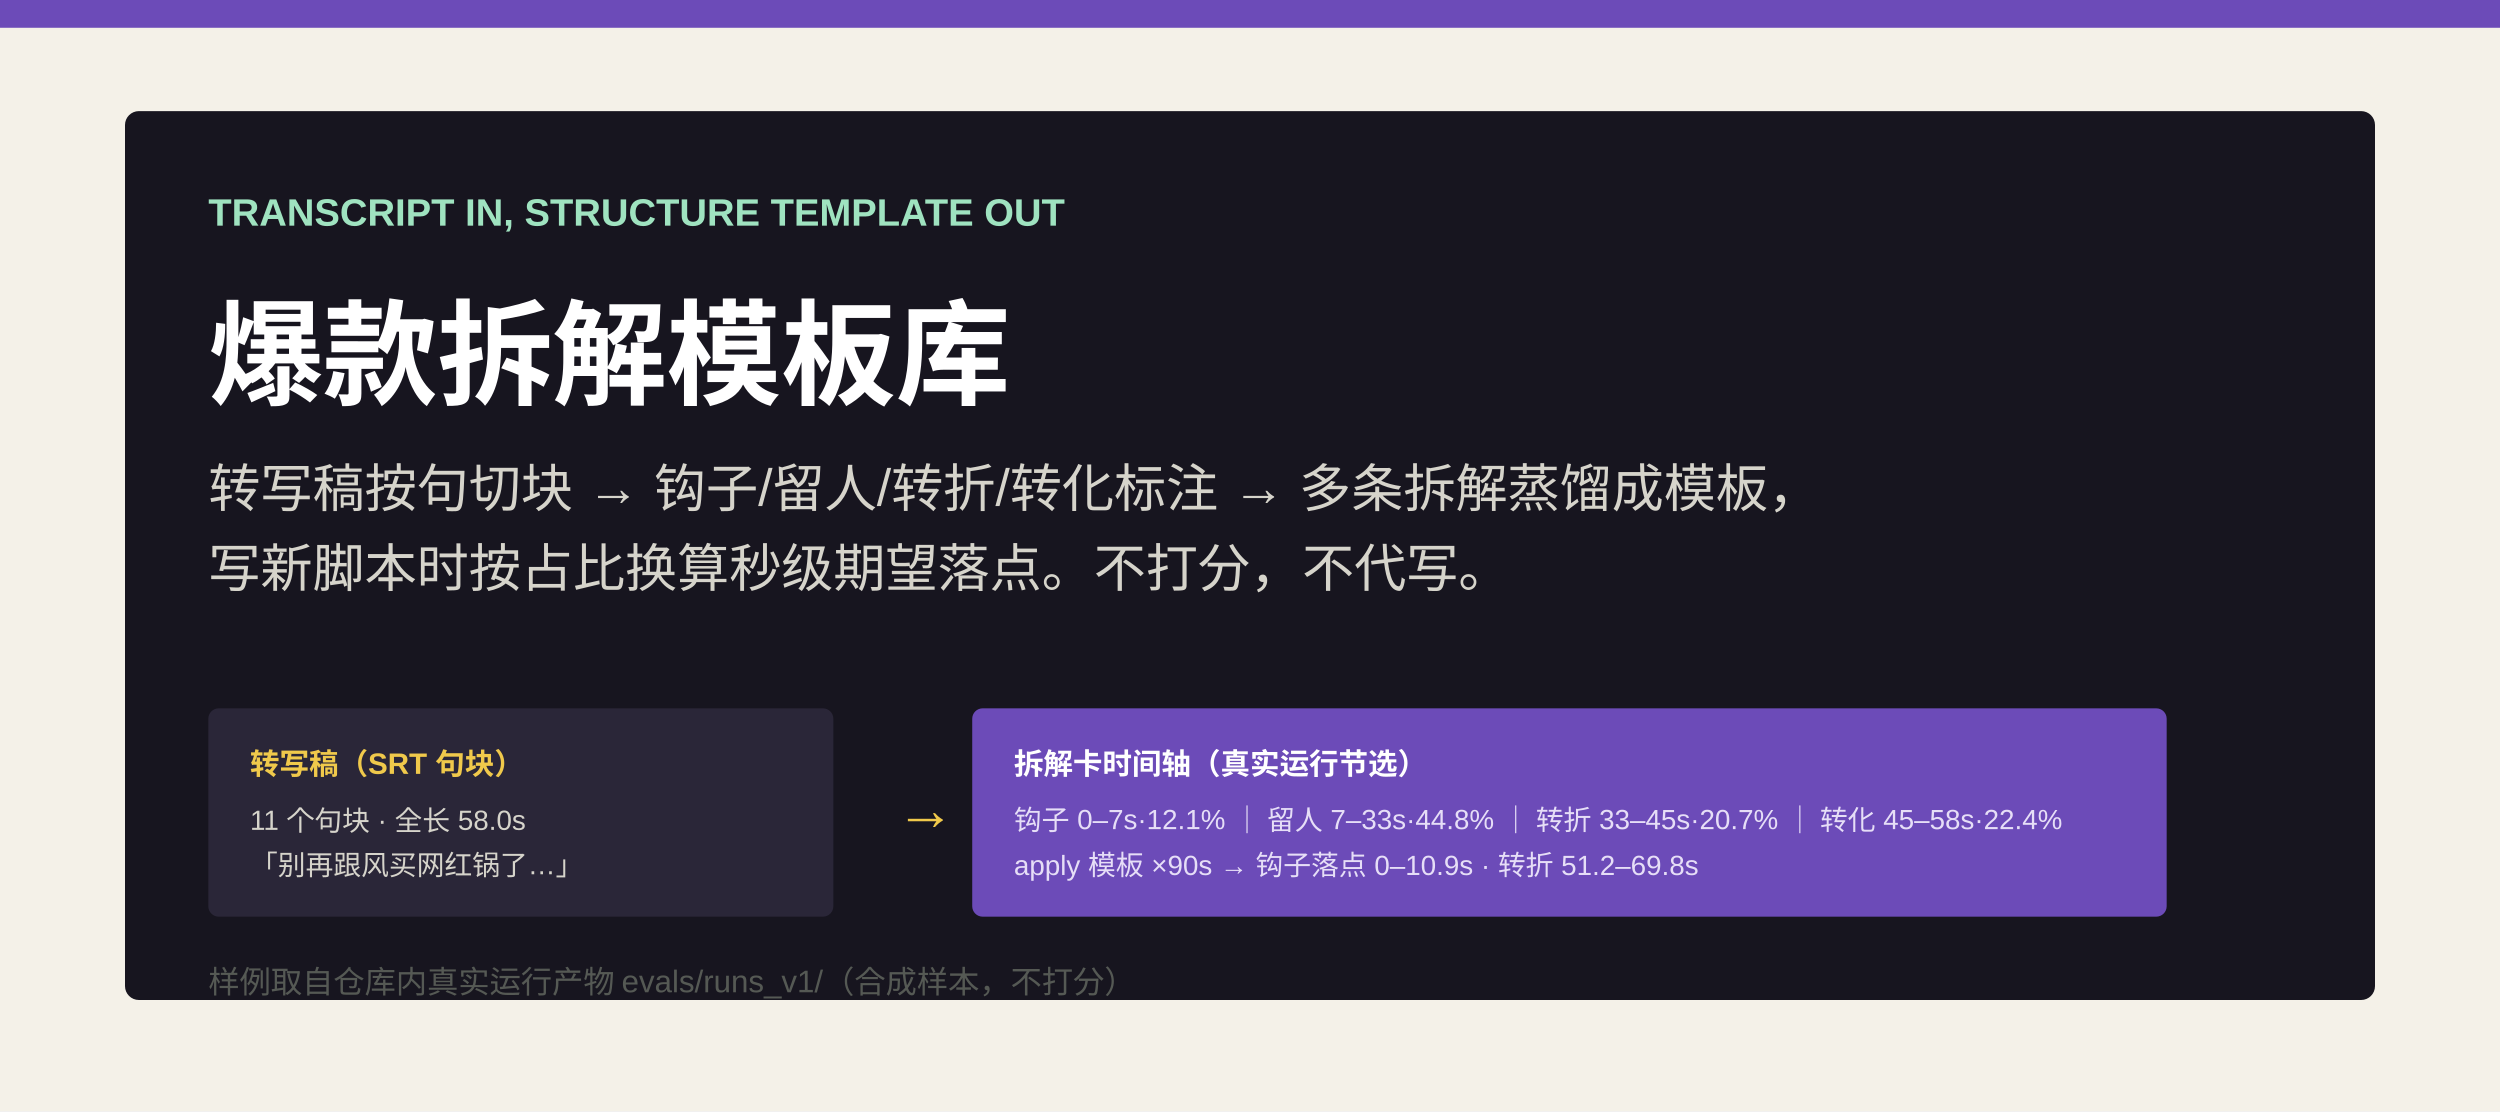
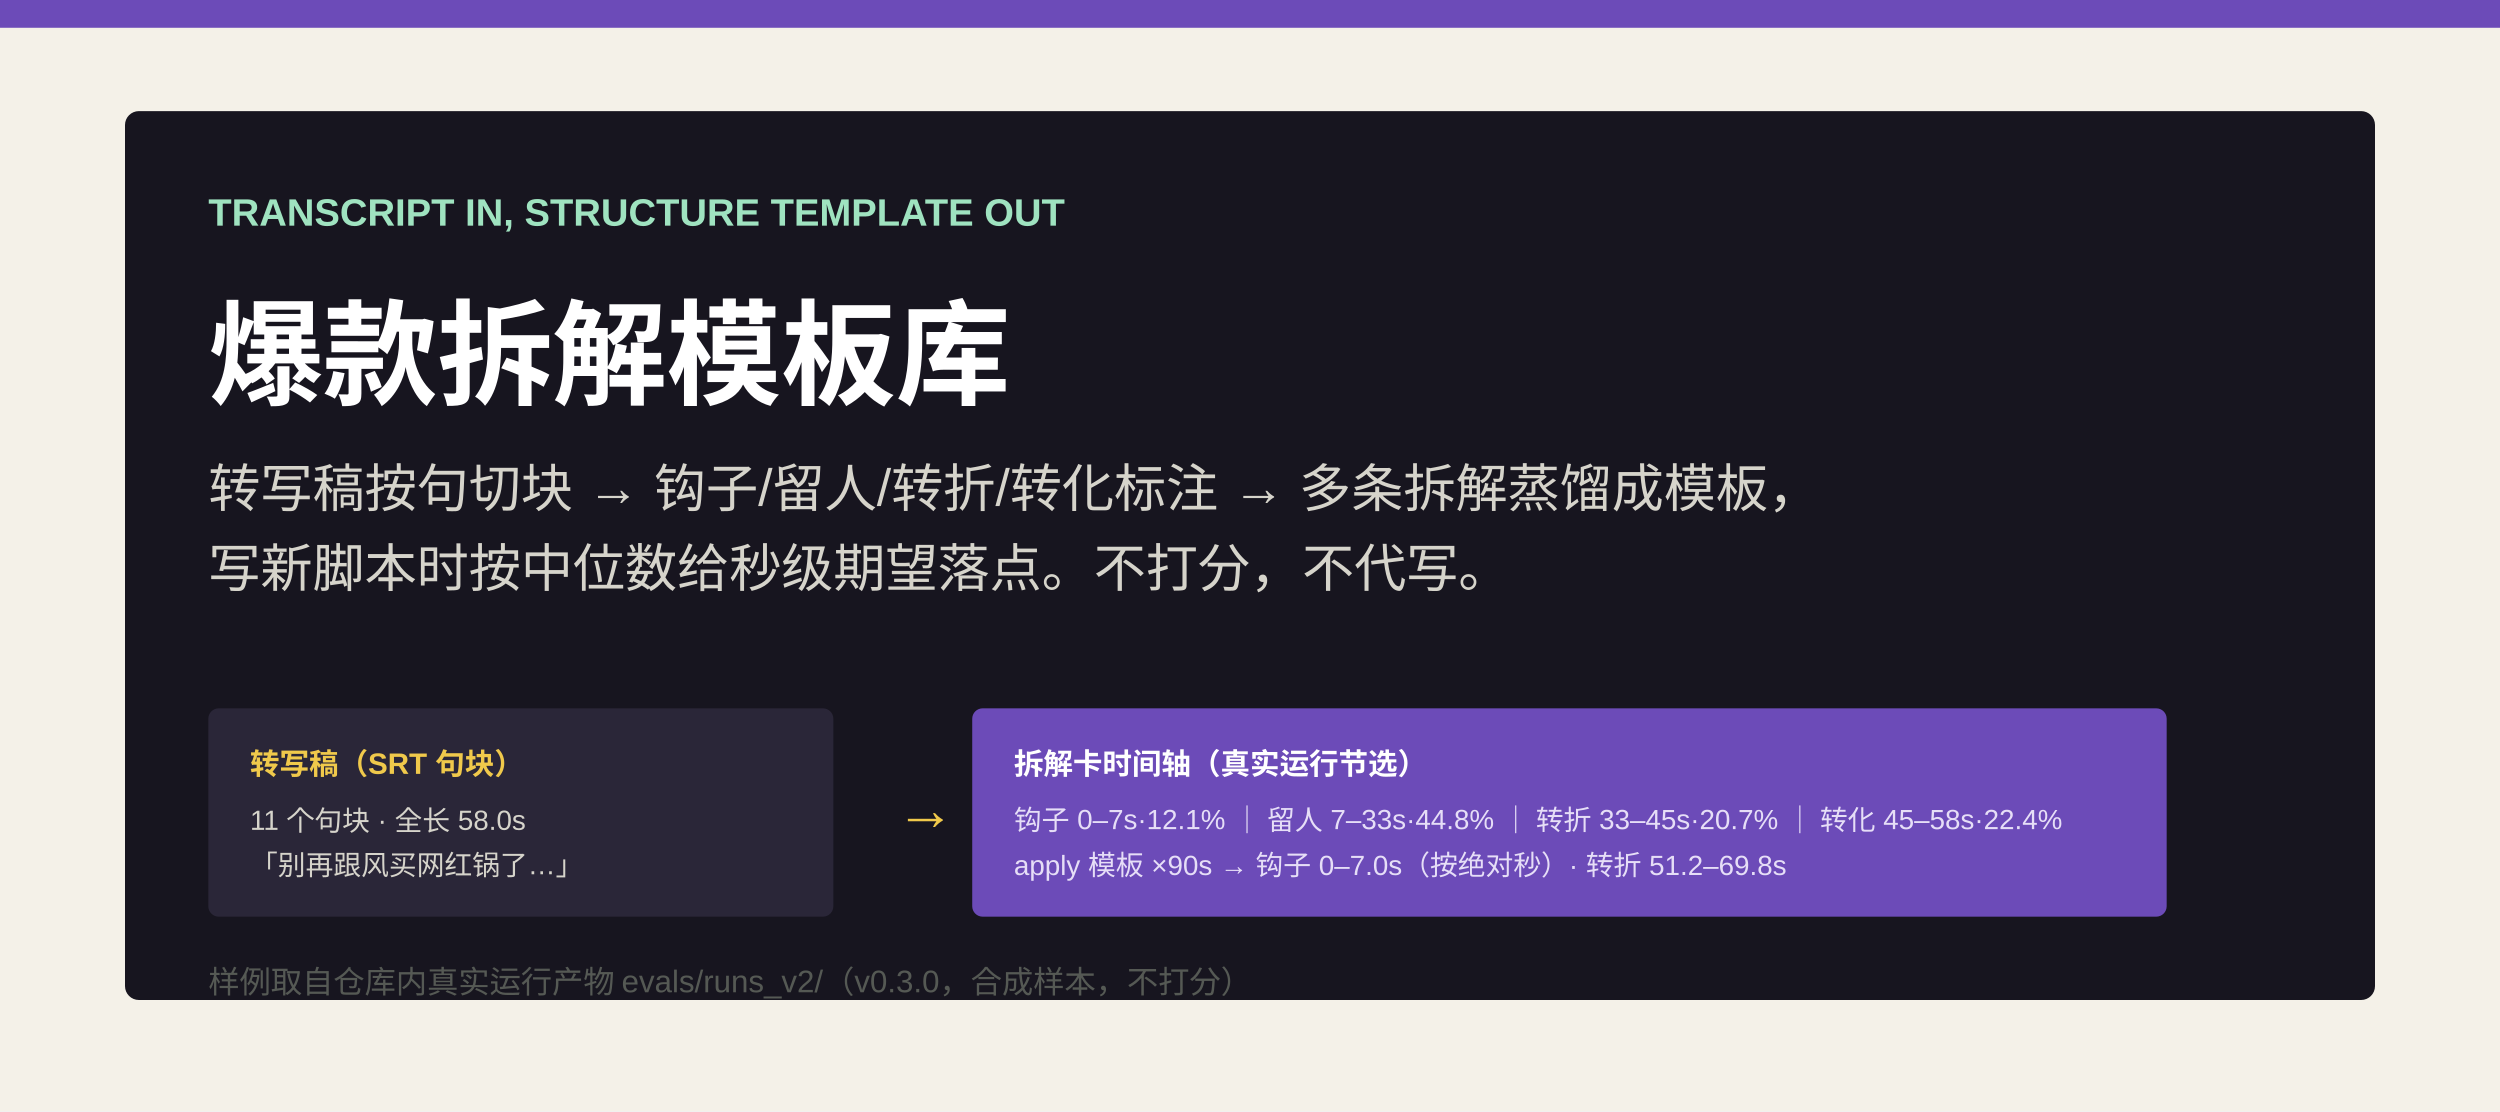
<svg xmlns="http://www.w3.org/2000/svg" width="1440" height="640" viewBox="0 0 1440 640" role="img" aria-labelledby="t d">
  <rect width="1440" height="640" fill="#F4F1E8" />
  <rect x="0" y="0" width="1440" height="16" fill="#6C4BB8" />
  <rect x="72" y="64" width="1296" height="512" rx="8" fill="#17151F" />
  <text x="120" y="130" fill="#9FE3C0" font-family="Arial, 'PingFang SC', sans-serif" font-size="22" font-weight="700">TRANSCRIPT IN, STRUCTURE TEMPLATE OUT</text>
  <text x="120" y="228" fill="#FFFFFF" font-family="Arial, 'PingFang SC', sans-serif" font-size="66" font-weight="800">爆款拆解模板库</text>
  <text x="120" y="292" fill="#D6D4CB" font-family="Arial, 'PingFang SC', sans-serif" font-size="30">转写稿按句切块 → 钩子/留人/转折/转化标注 → 多条拆解蒸馏成模板，</text>
-   <text x="120" y="338" fill="#D6D4CB" font-family="Arial, 'PingFang SC', sans-serif" font-size="30">写新脚本时按占比换算秒级期望落点。不打分，不代写。</text>
+   <text x="120" y="338" fill="#D6D4CB" font-family="Arial, 'PingFang SC', sans-serif" font-size="30">写新脚本时按中位数给秒级期望落点。不打分，不代写。</text>
  <g transform="translate(120 408)">
    <rect width="360" height="120" rx="6" fill="#2A2638" />
    <text x="24" y="38" fill="#F0C94B" font-family="Arial, 'PingFang SC', sans-serif" font-size="17" font-weight="700">转写稿（SRT 句块）</text>
    <text x="24" y="70" fill="#D6D4CB" font-family="Arial, 'PingFang SC', sans-serif" font-size="16">11 个句块 · 全长 58.0s</text>
    <text x="24" y="96" fill="#D6D4CB" font-family="Arial, 'PingFang SC', sans-serif" font-size="16">「别再跟风买网红锅了…」</text>
  </g>
  <text x="516" y="478" fill="#F0C94B" font-family="Arial, 'PingFang SC', sans-serif" font-size="34" font-weight="800">→</text>
  <g transform="translate(560 408)">
    <rect width="688" height="120" rx="6" fill="#6C4BB8" />
    <text x="24" y="38" fill="#FFFFFF" font-family="Arial, 'PingFang SC', sans-serif" font-size="17" font-weight="700">拆解卡时间轴（真实运行节选）</text>
    <text x="24" y="70" fill="#E6DEF7" font-size="16" font-family="Arial, 'PingFang SC', sans-serif">钩子 0–7s·12.1% ｜ 留人 7–33s·44.8% ｜ 转折 33–45s·20.7% ｜ 转化 45–58s·22.4%</text>
-     <text x="24" y="96" fill="#E6DEF7" font-family="Arial, 'PingFang SC', sans-serif" font-size="16">apply 模板 ×90s → 钩子落点 0–10.9s · 转折 51.2–69.8s</text>
+     <text x="24" y="96" fill="#E6DEF7" font-family="Arial, 'PingFang SC', sans-serif" font-size="16">apply 模板 ×90s → 钩子 0–7.0s（按绝对秒）· 转折 51.2–69.8s</text>
  </g>
-   <text x="120" y="572" fill="#555954" font-family="Arial, 'PingFang SC', sans-serif" font-size="18">样例取自仓库内真实运行产物 evals/runs_v1/（合成样本，不打分）</text>
+   <text x="120" y="572" fill="#555954" font-family="Arial, 'PingFang SC', sans-serif" font-size="18">样例取自仓库内真实运行产物 evals/runs_v2/（v0.3.0，合成样本，不打分）</text>
</svg>
